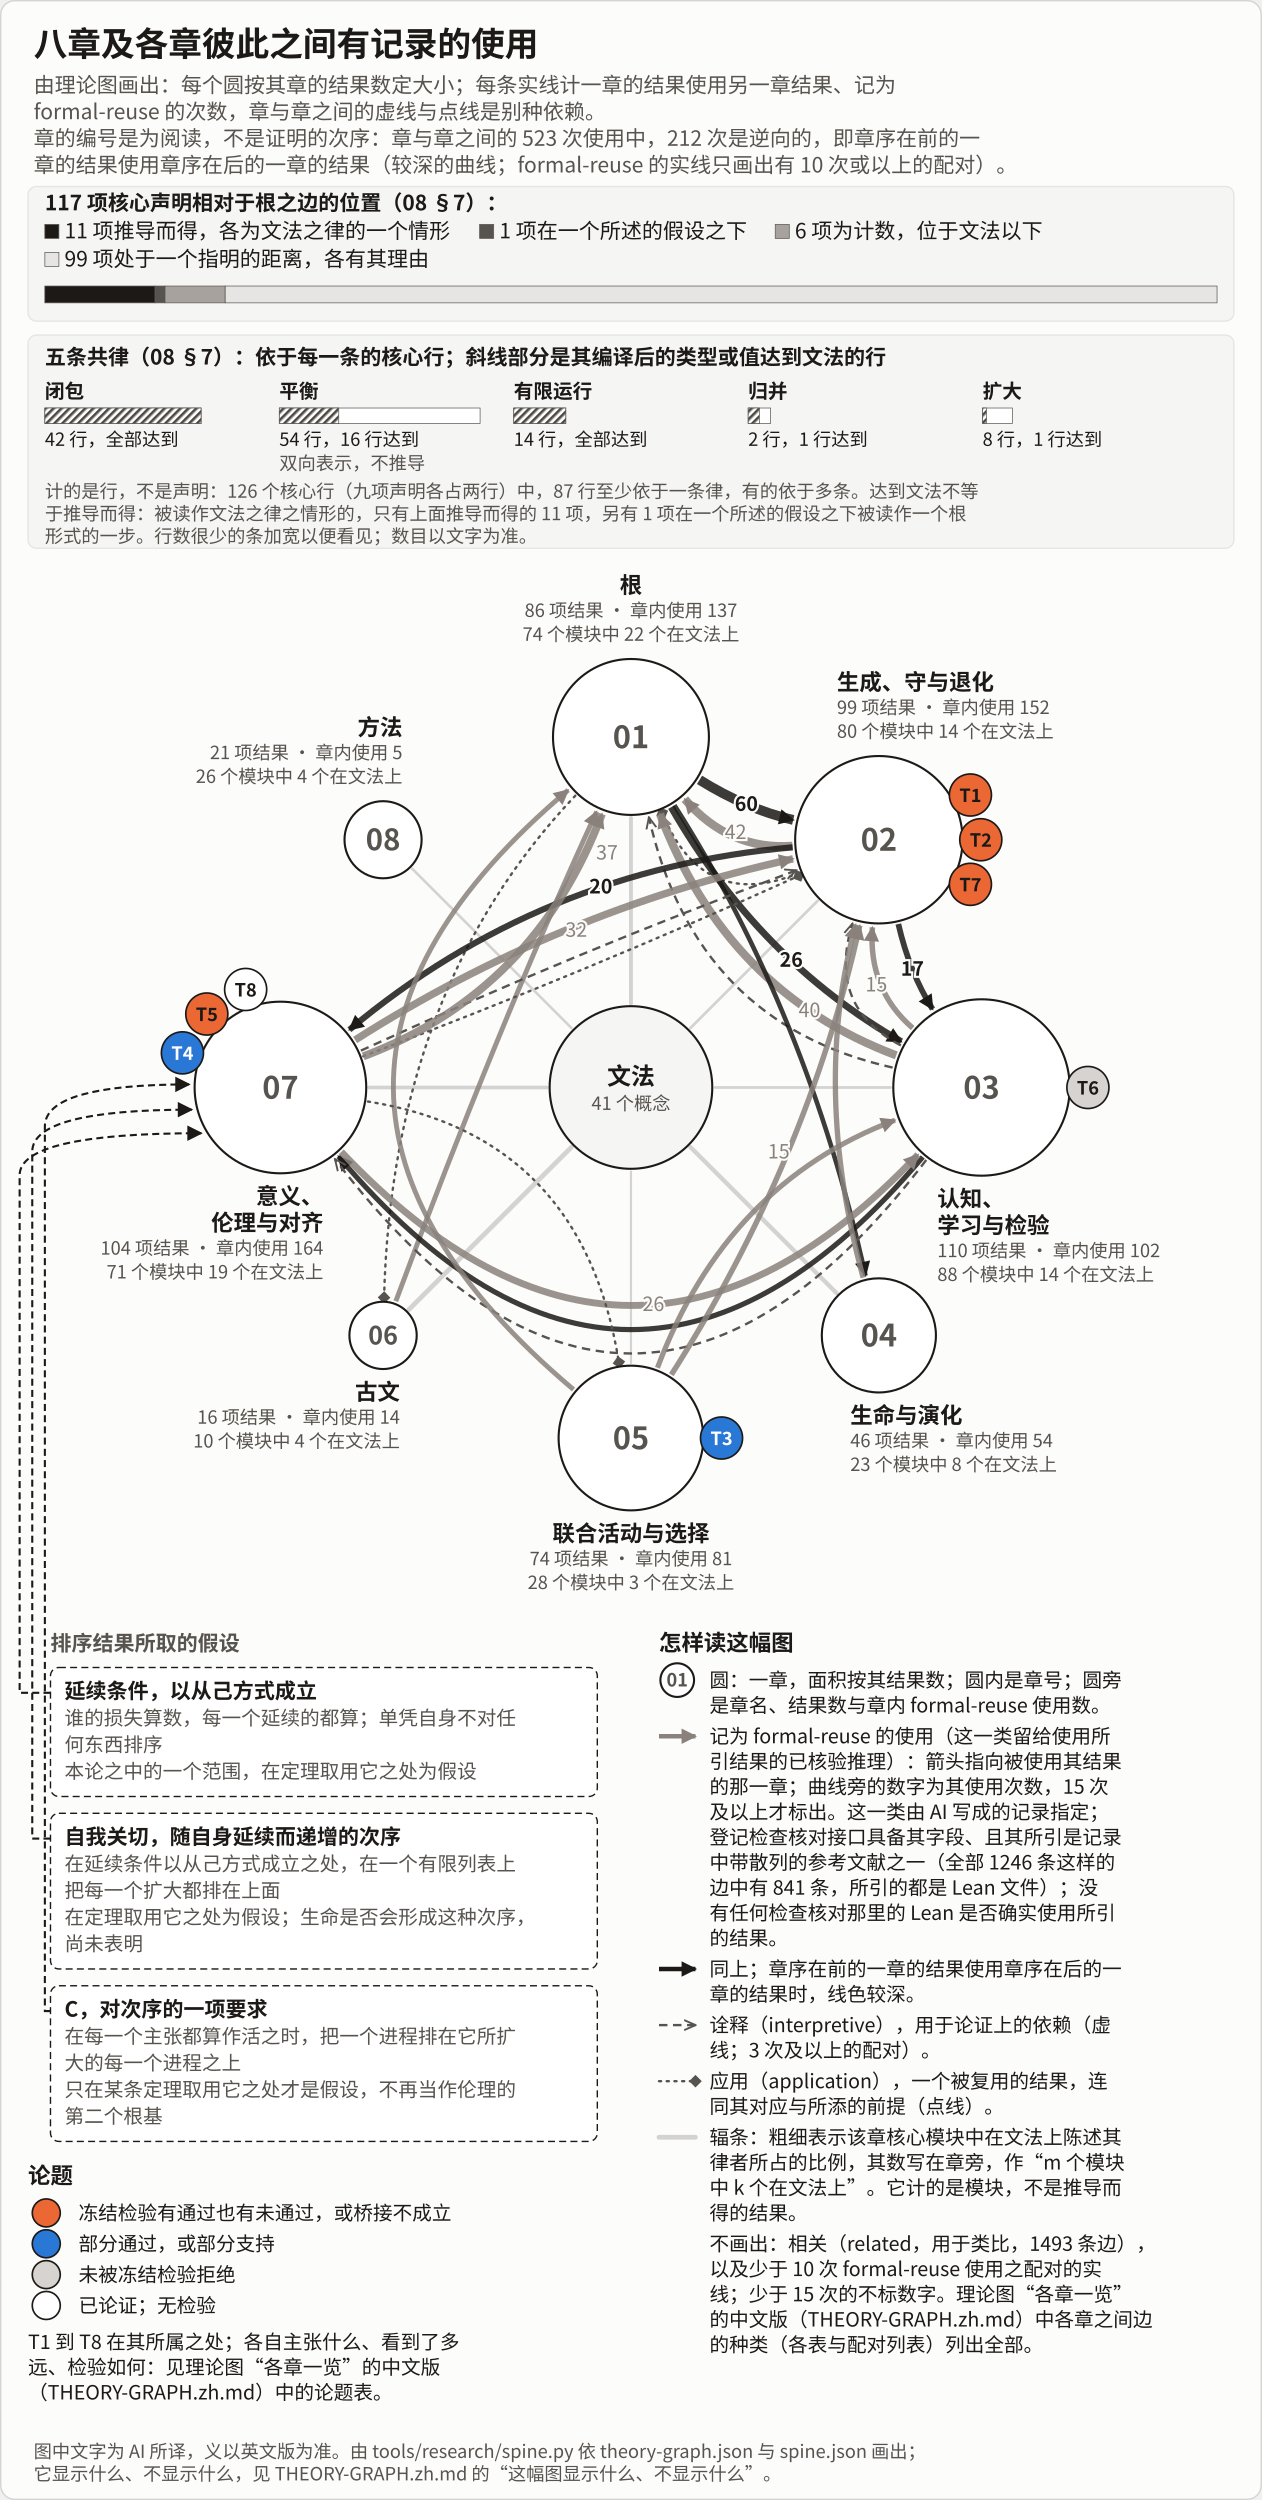
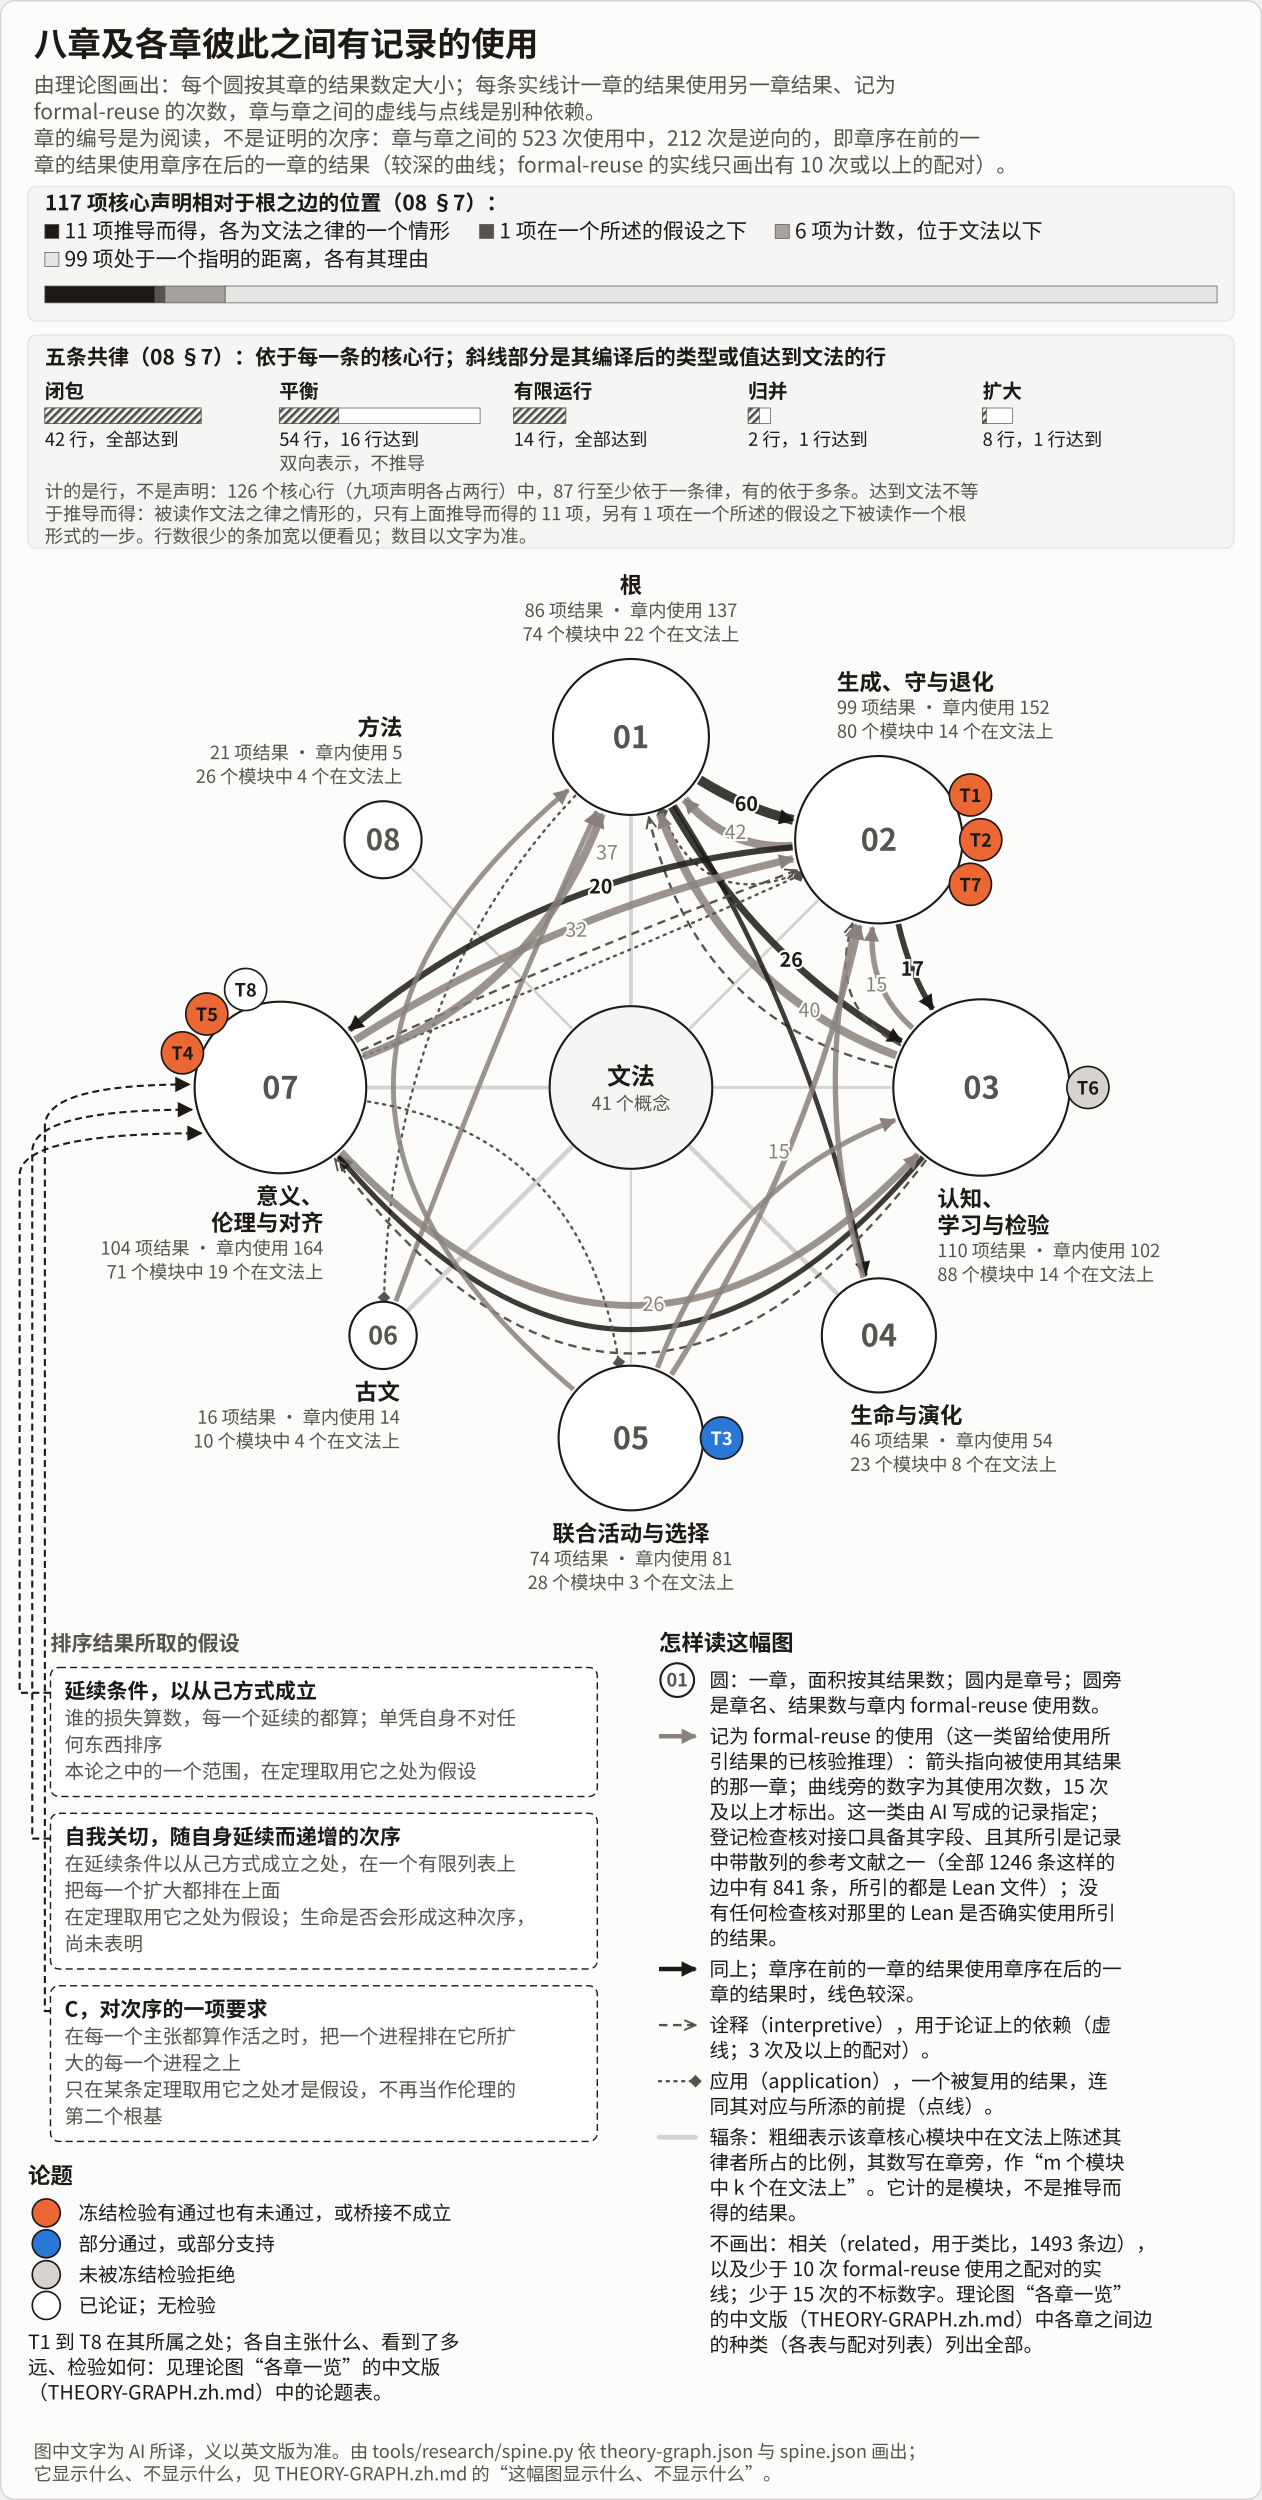
<svg xmlns="http://www.w3.org/2000/svg" viewBox="0 0 900 1783" width="900" height="1783" role="img" aria-labelledby="spine-title spine-desc" font-family="'PingFang SC', 'Hiragino Sans GB', 'Noto Sans CJK SC', 'Microsoft YaHei', sans-serif">
  <defs>
    <marker id="fwd" viewBox="0 0 10 10" refX="9" refY="5" markerWidth="11" markerHeight="11" markerUnits="userSpaceOnUse" orient="auto">
      <path d="M0,0 L10,5 L0,10 z" fill="#8a817c" />
    </marker>
    <marker id="back" viewBox="0 0 10 10" refX="9" refY="5" markerWidth="11" markerHeight="11" markerUnits="userSpaceOnUse" orient="auto">
      <path d="M0,0 L10,5 L0,10 z" fill="#1c1917" />
    </marker>
    <marker id="thin" viewBox="0 0 10 10" refX="9" refY="5" markerWidth="9" markerHeight="9" markerUnits="userSpaceOnUse" orient="auto">
      <path d="M0,1 L9,5 L0,9" fill="none" stroke="#57534e" stroke-width="1.5" />
    </marker>
    <marker id="diamond" viewBox="0 0 10 10" refX="5" refY="5" markerWidth="9" markerHeight="9" markerUnits="userSpaceOnUse" orient="auto">
      <path d="M5,0 L10,5 L5,10 L0,5 z" fill="#57534e" />
    </marker>
    <pattern id="reach" width="4" height="4" patternUnits="userSpaceOnUse" patternTransform="rotate(45)">
      <rect width="4" height="4" fill="#ffffff" />
      <rect width="2" height="4" fill="#57534e" />
    </pattern>
  </defs>
  <rect x="0.5" y="0.5" width="899" height="1782" rx="10" fill="#fcfcfb" stroke="#d6d3d1" />
  <text x="24" y="40" font-size="24" font-weight="bold" text-anchor="start" fill="#1c1917">八章及各章彼此之间有记录的使用</text>
  <text x="24" y="66" font-size="15" text-anchor="start" fill="#57534e">由理论图画出：每个圆按其章的结果数定大小；每条实线计一章的结果使用另一章结果、记为</text>
  <text x="24" y="85" font-size="15" text-anchor="start" fill="#57534e">formal-reuse 的次数，章与章之间的虚线与点线是别种依赖。</text>
  <text x="24" y="104" font-size="15" text-anchor="start" fill="#57534e">章的编号是为阅读，不是证明的次序：章与章之间的 523 次使用中，212 次是逆向的，即章序在前的一</text>
  <text x="24" y="123" font-size="15" text-anchor="start" fill="#57534e">章的结果使用章序在后的一章的结果（较深的曲线；formal-reuse 的实线只画出有 10 次或以上的配对）。</text>
  <rect x="20" y="133" width="860" height="96" rx="6" fill="#f5f5f4" stroke="#e7e5e4" />
  <text x="32" y="150" font-size="15" font-weight="bold" text-anchor="start" fill="#1c1917">117 项核心声明相对于根之边的位置（08 §7）：</text>
  <rect x="32" y="160" width="10" height="10" fill="#1c1917" stroke="#57534e" stroke-width="0.5" />
  <text x="46" y="170" font-size="15" text-anchor="start" fill="#1c1917">11 项推导而得，各为文法之律的一个情形</text>
  <rect x="342.1" y="160" width="10" height="10" fill="#57534e" stroke="#57534e" stroke-width="0.5" />
  <text x="356.1" y="170" font-size="15" text-anchor="start" fill="#1c1917">1 项在一个所述的假设之下</text>
  <rect x="552.9" y="160" width="10" height="10" fill="#a8a29e" stroke="#57534e" stroke-width="0.5" />
  <text x="566.9" y="170" font-size="15" text-anchor="start" fill="#1c1917">6 项为计数，位于文法以下</text>
  <rect x="32" y="180" width="10" height="10" fill="#e7e5e4" stroke="#57534e" stroke-width="0.5" />
  <text x="46" y="190" font-size="15" text-anchor="start" fill="#1c1917">99 项处于一个指明的距离，各有其理由</text>
  <rect x="32" y="204" width="78.6" height="12" fill="#1c1917" stroke="#57534e" stroke-width="0.5" />
  <rect x="110.6" y="204" width="7.1" height="12" fill="#57534e" stroke="#57534e" stroke-width="0.5" />
  <rect x="117.7" y="204" width="42.9" height="12" fill="#a8a29e" stroke="#57534e" stroke-width="0.5" />
  <rect x="160.6" y="204" width="707.4" height="12" fill="#e7e5e4" stroke="#57534e" stroke-width="0.5" />
  <rect x="20" y="239" width="860" height="152" rx="6" fill="#f5f5f4" stroke="#e7e5e4" />
  <text x="32" y="260" font-size="15" font-weight="bold" text-anchor="start" fill="#1c1917">五条共律（08 §7）：依于每一条的核心行；斜线部分是其编译后的类型或值达到文法的行</text>
  <text x="32" y="284" font-size="14" font-weight="bold" text-anchor="start" fill="#1c1917">闭包</text>
  <rect x="32" y="291" width="111.4" height="11" fill="#ffffff" stroke="#57534e" stroke-width="0.5" />
  <rect x="32" y="291" width="111.4" height="11" fill="url(#reach)" stroke="#57534e" stroke-width="0.5" />
  <text x="32" y="318" font-size="13" text-anchor="start" fill="#1c1917">42 行，全部达到</text>
  <text x="199.2" y="284" font-size="14" font-weight="bold" text-anchor="start" fill="#1c1917">平衡</text>
  <rect x="199.2" y="291" width="143.2" height="11" fill="#ffffff" stroke="#57534e" stroke-width="0.5" />
  <rect x="199.2" y="291" width="42.4" height="11" fill="url(#reach)" stroke="#57534e" stroke-width="0.5" />
  <text x="199.2" y="318" font-size="13" text-anchor="start" fill="#1c1917">54 行，16 行达到</text>
  <text x="199.2" y="335" font-size="13" text-anchor="start" fill="#57534e">双向表示，不推导</text>
  <text x="366.4" y="284" font-size="14" font-weight="bold" text-anchor="start" fill="#1c1917">有限运行</text>
  <rect x="366.4" y="291" width="37.1" height="11" fill="#ffffff" stroke="#57534e" stroke-width="0.5" />
  <rect x="366.4" y="291" width="37.1" height="11" fill="url(#reach)" stroke="#57534e" stroke-width="0.5" />
  <text x="366.4" y="318" font-size="13" text-anchor="start" fill="#1c1917">14 行，全部达到</text>
  <text x="533.6" y="284" font-size="14" font-weight="bold" text-anchor="start" fill="#1c1917">归并</text>
  <rect x="533.6" y="291" width="16" height="11" fill="#ffffff" stroke="#57534e" stroke-width="0.5" />
  <rect x="533.6" y="291" width="8" height="11" fill="url(#reach)" stroke="#57534e" stroke-width="0.5" />
  <text x="533.6" y="318" font-size="13" text-anchor="start" fill="#1c1917">2 行，1 行达到</text>
  <text x="700.8" y="284" font-size="14" font-weight="bold" text-anchor="start" fill="#1c1917">扩大</text>
  <rect x="700.8" y="291" width="21.2" height="11" fill="#ffffff" stroke="#57534e" stroke-width="0.5" />
  <rect x="700.8" y="291" width="2.7" height="11" fill="url(#reach)" stroke="#57534e" stroke-width="0.5" />
  <text x="700.8" y="318" font-size="13" text-anchor="start" fill="#1c1917">8 行，1 行达到</text>
  <text x="32" y="355" font-size="13" text-anchor="start" fill="#57534e">计的是行，不是声明：126 个核心行（九项声明各占两行）中，87 行至少依于一条律，有的依于多条。达到文法不等</text>
  <text x="32" y="371" font-size="13" text-anchor="start" fill="#57534e">于推导而得：被读作文法之律之情形的，只有上面推导而得的 11 项，另有 1 项在一个所述的假设之下被读作一个根</text>
  <text x="32" y="387" font-size="13" text-anchor="start" fill="#57534e">形式的一步。行数很少的条加宽以便看见；数目以文字为准。</text>
  <line x1="450" y1="583.3" x2="450" y2="715.6" stroke="#a8a29e" stroke-opacity="0.45" stroke-width="2.8" stroke-linecap="round" />
  <line x1="583.1" y1="642.5" x2="492.4" y2="733.2" stroke="#a8a29e" stroke-opacity="0.45" stroke-width="2" stroke-linecap="round" />
  <line x1="635.1" y1="775.6" x2="510" y2="775.6" stroke="#a8a29e" stroke-opacity="0.45" stroke-width="2" stroke-linecap="round" />
  <line x1="596.6" y1="922.2" x2="492.4" y2="818.1" stroke="#a8a29e" stroke-opacity="0.45" stroke-width="3.1" stroke-linecap="round" />
  <line x1="450" y1="972" x2="450" y2="835.6" stroke="#a8a29e" stroke-opacity="0.45" stroke-width="1.6" stroke-linecap="round" />
  <line x1="291.6" y1="934" x2="407.6" y2="818.1" stroke="#a8a29e" stroke-opacity="0.45" stroke-width="3.4" stroke-linecap="round" />
  <line x1="263.2" y1="775.6" x2="390" y2="775.6" stroke="#a8a29e" stroke-opacity="0.45" stroke-width="2.6" stroke-linecap="round" />
  <line x1="294.1" y1="619.7" x2="407.6" y2="733.2" stroke="#a8a29e" stroke-opacity="0.45" stroke-width="1.9" stroke-linecap="round" />
  <circle cx="450" cy="775.6" r="58" fill="#f5f5f4" stroke="#1c1917" stroke-width="1.5" />
  <text x="450" y="773.6" font-size="17" font-weight="bold" text-anchor="middle" fill="#1c1917">文法</text>
  <text x="450" y="791.6" font-size="13" text-anchor="middle" fill="#57534e">41 个概念</text>
  <path d="M498.9,556.2 Q532.3,577 565.7,584.8" fill="none" stroke="#1c1917" stroke-opacity="0.85" stroke-width="7" marker-end="url(#back)" />
  <path d="M565.2,603.3 Q520,606.6 488.4,570" fill="none" stroke="#8a817c" stroke-opacity="0.85" stroke-width="6" marker-end="url(#fwd)" />
  <path d="M569.8,622.6 Q501.7,650.9 472.3,579.9" fill="none" stroke="#57534e" stroke-width="1.7" stroke-dasharray="1.5 4" stroke-linecap="round" marker-end="url(#diamond)" />
  <path d="M478.7,575.7 Q541.1,684.6 642.8,742.9" fill="none" stroke="#1c1917" stroke-opacity="0.85" stroke-width="4.9" marker-end="url(#back)" />
  <path d="M639.2,752.7 Q518.4,707.2 470.7,580.5" fill="none" stroke="#8a817c" stroke-opacity="0.85" stroke-width="5.9" marker-end="url(#fwd)" />
  <path d="M636.6,761.4 Q495.8,729.8 462.8,582.9" fill="none" stroke="#57534e" stroke-width="1.7" stroke-dasharray="6 4" marker-end="url(#thin)" />
  <path d="M481,574.3 Q576,723.5 617.3,909.8" fill="none" stroke="#1c1917" stroke-opacity="0.85" stroke-width="3.3" marker-end="url(#back)" />
  <path d="M410.3,567.5 Q279.7,705.1 273.9,925.4" fill="none" stroke="#57534e" stroke-width="1.7" stroke-dasharray="1.5 4" stroke-linecap="round" marker-end="url(#diamond)" />
  <path d="M282.3,928 Q353.6,735.7 425.5,578.9" fill="none" stroke="#8a817c" stroke-opacity="0.85" stroke-width="3.5" marker-end="url(#fwd)" />
  <path d="M640.7,659 Q648.6,693.4 665.1,719.7" fill="none" stroke="#1c1917" stroke-opacity="0.85" stroke-width="4.1" marker-end="url(#back)" />
  <path d="M650.9,733.2 Q619,705.6 622.2,661.4" fill="none" stroke="#8a817c" stroke-opacity="0.85" stroke-width="3.9" marker-end="url(#fwd)" />
  <path d="M642.5,745.6 Q589.5,717.9 608,658.7" fill="none" stroke="#57534e" stroke-width="1.7" stroke-dasharray="6 4" marker-end="url(#thin)" />
  <path d="M565.3,604.3 Q385.6,620.1 249.2,734.4" fill="none" stroke="#1c1917" stroke-opacity="0.85" stroke-width="4.4" marker-end="url(#back)" />
  <path d="M253.3,741.7 Q397.8,649.7 565.6,612.5" fill="none" stroke="#8a817c" stroke-opacity="0.85" stroke-width="5.3" marker-end="url(#fwd)" />
  <path d="M257.4,749.3 Q410.1,679.3 568,620.7" fill="none" stroke="#57534e" stroke-width="1.7" stroke-dasharray="6 4" marker-end="url(#thin)" />
  <path d="M259.1,753.3 Q416.2,694 569.6,624.7" fill="none" stroke="#57534e" stroke-width="1.7" stroke-dasharray="1.5 4" stroke-linecap="round" marker-end="url(#diamond)" />
  <path d="M658.1,825.2 Q450,1071.6 241.4,824.7" fill="none" stroke="#1c1917" stroke-opacity="0.85" stroke-width="3.7" marker-end="url(#back)" />
  <path d="M660.6,827.3 Q450,1103.6 238.9,826.7" fill="none" stroke="#57534e" stroke-width="1.7" stroke-dasharray="6 4" marker-end="url(#thin)" />
  <path d="M243.4,821.5 Q450,1039.6 654.7,823.5" fill="none" stroke="#8a817c" stroke-opacity="0.85" stroke-width="4.9" marker-end="url(#fwd)" />
  <path d="M615.6,911.2 Q578.8,775.6 610.3,659.4" fill="none" stroke="#8a817c" stroke-opacity="0.85" stroke-width="3.8" marker-end="url(#fwd)" />
  <path d="M409,991 Q154,775.6 405.2,563.5" fill="none" stroke="#8a817c" stroke-opacity="0.85" stroke-width="3.5" marker-end="url(#fwd)" />
  <path d="M478.8,980.4 Q576,827.8 613.2,660.1" fill="none" stroke="#8a817c" stroke-opacity="0.85" stroke-width="3.9" marker-end="url(#fwd)" />
  <path d="M468.9,975.5 Q518.4,844.1 638.3,798.9" fill="none" stroke="#8a817c" stroke-opacity="0.85" stroke-width="3.7" marker-end="url(#fwd)" />
  <path d="M259.1,753.4 Q381.6,707.2 429.3,580.5" fill="none" stroke="#8a817c" stroke-opacity="0.85" stroke-width="5.7" marker-end="url(#fwd)" />
  <path d="M262.4,785.6 Q415.5,810.1 441.4,971.7" fill="none" stroke="#57534e" stroke-width="1.7" stroke-dasharray="1.5 4" stroke-linecap="round" marker-end="url(#diamond)" />
  <circle cx="450" cy="525.6" r="55.6" fill="#ffffff" stroke="#1c1917" stroke-width="1.5" />
  <text x="450" y="533.6" font-size="22" font-weight="bold" text-anchor="middle" fill="#57534e">01</text>
  <text x="450" y="423" font-size="16" font-weight="bold" text-anchor="middle" fill="#1c1917" stroke="#fcfcfb" stroke-width="3" paint-order="stroke">根</text>
  <text x="450" y="440" font-size="13" text-anchor="middle" fill="#57534e" stroke="#fcfcfb" stroke-width="3" paint-order="stroke">86 项结果 · 章内使用 137</text>
  <text x="450" y="457" font-size="13" text-anchor="middle" fill="#57534e" stroke="#fcfcfb" stroke-width="3" paint-order="stroke">74 个模块中 22 个在文法上</text>
  <circle cx="626.8" cy="598.9" r="59.7" fill="#ffffff" stroke="#1c1917" stroke-width="1.5" />
  <text x="626.8" y="606.8" font-size="22" font-weight="bold" text-anchor="middle" fill="#57534e">02</text>
  <text x="596.9" y="492.2" font-size="16" font-weight="bold" text-anchor="start" fill="#1c1917" stroke="#fcfcfb" stroke-width="3" paint-order="stroke">生成、守与退化</text>
  <text x="596.9" y="509.2" font-size="13" text-anchor="start" fill="#57534e" stroke="#fcfcfb" stroke-width="3" paint-order="stroke">99 项结果 · 章内使用 152</text>
  <text x="596.9" y="526.2" font-size="13" text-anchor="start" fill="#57534e" stroke="#fcfcfb" stroke-width="3" paint-order="stroke">80 个模块中 14 个在文法上</text>
  <circle cx="700" cy="775.6" r="62.9" fill="#ffffff" stroke="#1c1917" stroke-width="1.5" />
  <text x="700" y="783.6" font-size="22" font-weight="bold" text-anchor="middle" fill="#57534e">03</text>
  <text x="668.5" y="860.6" font-size="16" font-weight="bold" text-anchor="start" fill="#1c1917" stroke="#fcfcfb" stroke-width="3" paint-order="stroke">认知、</text>
  <text x="668.5" y="879.6" font-size="16" font-weight="bold" text-anchor="start" fill="#1c1917" stroke="#fcfcfb" stroke-width="3" paint-order="stroke">学习与检验</text>
  <text x="668.5" y="896.6" font-size="13" text-anchor="start" fill="#57534e" stroke="#fcfcfb" stroke-width="3" paint-order="stroke">110 项结果 · 章内使用 102</text>
  <text x="668.5" y="913.6" font-size="13" text-anchor="start" fill="#57534e" stroke="#fcfcfb" stroke-width="3" paint-order="stroke">88 个模块中 14 个在文法上</text>
  <circle cx="626.8" cy="952.4" r="40.7" fill="#ffffff" stroke="#1c1917" stroke-width="1.5" />
  <text x="626.8" y="960.3" font-size="22" font-weight="bold" text-anchor="middle" fill="#57534e">04</text>
  <text x="606.4" y="1015.1" font-size="16" font-weight="bold" text-anchor="start" fill="#1c1917" stroke="#fcfcfb" stroke-width="3" paint-order="stroke">生命与演化</text>
  <text x="606.4" y="1032.1" font-size="13" text-anchor="start" fill="#57534e" stroke="#fcfcfb" stroke-width="3" paint-order="stroke">46 项结果 · 章内使用 54</text>
  <text x="606.4" y="1049.1" font-size="13" text-anchor="start" fill="#57534e" stroke="#fcfcfb" stroke-width="3" paint-order="stroke">23 个模块中 8 个在文法上</text>
  <circle cx="450" cy="1025.6" r="51.6" fill="#ffffff" stroke="#1c1917" stroke-width="1.5" />
  <text x="450" y="1033.6" font-size="22" font-weight="bold" text-anchor="middle" fill="#57534e">05</text>
  <text x="450" y="1099.3" font-size="16" font-weight="bold" text-anchor="middle" fill="#1c1917" stroke="#fcfcfb" stroke-width="3" paint-order="stroke">联合活动与选择</text>
  <text x="450" y="1116.3" font-size="13" text-anchor="middle" fill="#57534e" stroke="#fcfcfb" stroke-width="3" paint-order="stroke">74 项结果 · 章内使用 81</text>
  <text x="450" y="1133.3" font-size="13" text-anchor="middle" fill="#57534e" stroke="#fcfcfb" stroke-width="3" paint-order="stroke">28 个模块中 3 个在文法上</text>
  <circle cx="273.2" cy="952.4" r="24" fill="#ffffff" stroke="#1c1917" stroke-width="1.5" />
  <text x="273.2" y="958.9" font-size="18" font-weight="bold" text-anchor="middle" fill="#57534e">06</text>
  <text x="285.2" y="998.4" font-size="16" font-weight="bold" text-anchor="end" fill="#1c1917" stroke="#fcfcfb" stroke-width="3" paint-order="stroke">古文</text>
  <text x="285.2" y="1015.4" font-size="13" text-anchor="end" fill="#57534e" stroke="#fcfcfb" stroke-width="3" paint-order="stroke">16 项结果 · 章内使用 14</text>
  <text x="285.2" y="1032.4" font-size="13" text-anchor="end" fill="#57534e" stroke="#fcfcfb" stroke-width="3" paint-order="stroke">10 个模块中 4 个在文法上</text>
  <circle cx="200" cy="775.6" r="61.2" fill="#ffffff" stroke="#1c1917" stroke-width="1.5" />
  <text x="200" y="783.6" font-size="22" font-weight="bold" text-anchor="middle" fill="#57534e">07</text>
  <text x="230.6" y="858.8" font-size="16" font-weight="bold" text-anchor="end" fill="#1c1917" stroke="#fcfcfb" stroke-width="3" paint-order="stroke">意义、</text>
  <text x="230.6" y="877.8" font-size="16" font-weight="bold" text-anchor="end" fill="#1c1917" stroke="#fcfcfb" stroke-width="3" paint-order="stroke">伦理与对齐</text>
  <text x="230.6" y="894.8" font-size="13" text-anchor="end" fill="#57534e" stroke="#fcfcfb" stroke-width="3" paint-order="stroke">104 项结果 · 章内使用 164</text>
  <text x="230.6" y="911.8" font-size="13" text-anchor="end" fill="#57534e" stroke="#fcfcfb" stroke-width="3" paint-order="stroke">71 个模块中 19 个在文法上</text>
  <circle cx="273.2" cy="598.9" r="27.5" fill="#ffffff" stroke="#1c1917" stroke-width="1.5" />
  <text x="273.2" y="606.4" font-size="21" font-weight="bold" text-anchor="middle" fill="#57534e">08</text>
  <text x="287" y="524.4" font-size="16" font-weight="bold" text-anchor="end" fill="#1c1917" stroke="#fcfcfb" stroke-width="3" paint-order="stroke">方法</text>
  <text x="287" y="541.4" font-size="13" text-anchor="end" fill="#57534e" stroke="#fcfcfb" stroke-width="3" paint-order="stroke">21 项结果 · 章内使用 5</text>
  <text x="287" y="558.4" font-size="13" text-anchor="end" fill="#57534e" stroke="#fcfcfb" stroke-width="3" paint-order="stroke">26 个模块中 4 个在文法上</text>
  <circle cx="692.1" cy="567" r="15" fill="#eb6834" stroke="#1c1917" stroke-width="1.2" />
  <text x="692.1" y="572" font-size="13" font-weight="bold" text-anchor="middle" fill="#1c1917">T1</text>
  <circle cx="699.5" cy="598.9" r="15" fill="#eb6834" stroke="#1c1917" stroke-width="1.2" />
  <text x="699.5" y="603.9" font-size="13" font-weight="bold" text-anchor="middle" fill="#1c1917">T2</text>
  <circle cx="692.1" cy="630.7" r="15" fill="#eb6834" stroke="#1c1917" stroke-width="1.2" />
  <text x="692.1" y="635.7" font-size="13" font-weight="bold" text-anchor="middle" fill="#1c1917">T7</text>
  <circle cx="514.6" cy="1025.6" r="15" fill="#2a78d6" stroke="#1c1917" stroke-width="1.2" />
  <text x="514.6" y="1030.6" font-size="13" font-weight="bold" text-anchor="middle" fill="#ffffff">T3</text>
-   <circle cx="130.1" cy="750.9" r="15" fill="#2a78d6" stroke="#1c1917" stroke-width="1.2" />
-   <text x="130.1" y="755.9" font-size="13" font-weight="bold" text-anchor="middle" fill="#ffffff">T4</text>
+   <circle cx="130.1" cy="750.9" r="15" fill="#eb6834" stroke="#1c1917" stroke-width="1.2" />
+   <text x="130.1" y="755.9" font-size="13" font-weight="bold" text-anchor="middle" fill="#1c1917">T4</text>
  <circle cx="147.5" cy="723.2" r="15" fill="#eb6834" stroke="#1c1917" stroke-width="1.2" />
  <text x="147.5" y="728.2" font-size="13" font-weight="bold" text-anchor="middle" fill="#1c1917">T5</text>
  <circle cx="175.2" cy="705.7" r="15" fill="#ffffff" stroke="#1c1917" stroke-width="1.2" />
  <text x="175.2" y="710.7" font-size="13" font-weight="bold" text-anchor="middle" fill="#1c1917">T8</text>
  <circle cx="775.9" cy="775.6" r="15" fill="#d6d3d1" stroke="#1c1917" stroke-width="1.2" />
  <text x="775.9" y="780.6" font-size="13" font-weight="bold" text-anchor="middle" fill="#1c1917">T6</text>
  <text x="532.3" y="578.3" font-size="14" font-weight="bold" text-anchor="middle" fill="#1c1917" stroke="#fcfcfb" stroke-width="3" paint-order="stroke">60</text>
  <text x="524.6" y="598.4" font-size="14" text-anchor="middle" fill="#8a817c" stroke="#fcfcfb" stroke-width="3" paint-order="stroke">42</text>
  <text x="577.3" y="725.4" font-size="14" text-anchor="middle" fill="#8a817c" stroke="#fcfcfb" stroke-width="3" paint-order="stroke">40</text>
  <text x="432.9" y="613" font-size="14" text-anchor="middle" fill="#8a817c" stroke="#fcfcfb" stroke-width="3" paint-order="stroke">37</text>
  <text x="411" y="668.1" font-size="14" text-anchor="middle" fill="#8a817c" stroke="#fcfcfb" stroke-width="3" paint-order="stroke">32</text>
  <text x="564.3" y="689.5" font-size="14" font-weight="bold" text-anchor="middle" fill="#1c1917" stroke="#fcfcfb" stroke-width="3" paint-order="stroke">26</text>
  <text x="466" y="935" font-size="14" text-anchor="middle" fill="#8a817c" stroke="#fcfcfb" stroke-width="3" paint-order="stroke">26</text>
  <text x="428.5" y="637.2" font-size="14" font-weight="bold" text-anchor="middle" fill="#1c1917" stroke="#fcfcfb" stroke-width="3" paint-order="stroke">20</text>
  <text x="650.7" y="695.9" font-size="14" font-weight="bold" text-anchor="middle" fill="#1c1917" stroke="#fcfcfb" stroke-width="3" paint-order="stroke">17</text>
  <text x="625" y="707.1" font-size="14" text-anchor="middle" fill="#8a817c" stroke="#fcfcfb" stroke-width="3" paint-order="stroke">15</text>
  <text x="555.4" y="826.2" font-size="14" text-anchor="middle" fill="#8a817c" stroke="#fcfcfb" stroke-width="3" paint-order="stroke">15</text>
  <text x="36" y="1177.3" font-size="15" font-weight="bold" text-anchor="start" fill="#57534e">排序结果所取的假设</text>
  <rect x="36" y="1189.256" width="390" height="92" rx="6" fill="#ffffff" stroke="#1c1917" stroke-dasharray="5 3" />
  <text x="46" y="1211.3" font-size="15" font-weight="bold" text-anchor="start" fill="#1c1917">延续条件，以从己方式成立</text>
  <text x="46" y="1230.3" font-size="14" text-anchor="start" fill="#57534e">谁的损失算数，每一个延续的都算；单凭自身不对任</text>
  <text x="46" y="1249.3" font-size="14" text-anchor="start" fill="#57534e">何东西排序</text>
  <text x="46" y="1268.3" font-size="14" text-anchor="start" fill="#57534e">本论之中的一个范围，在定理取用它之处为假设</text>
  <path d="M36,1207.3 L14,1207.3 L14,838.2 Q14,808.2 143.5,808.2" fill="none" stroke="#1c1917" stroke-width="1.5" stroke-dasharray="5 3" marker-end="url(#back)" />
  <rect x="36" y="1293.256" width="390" height="111" rx="6" fill="#ffffff" stroke="#1c1917" stroke-dasharray="5 3" />
  <text x="46" y="1315.3" font-size="15" font-weight="bold" text-anchor="start" fill="#1c1917">自我关切，随自身延续而递增的次序</text>
  <text x="46" y="1334.3" font-size="14" text-anchor="start" fill="#57534e">在延续条件以从己方式成立之处，在一个有限列表上</text>
  <text x="46" y="1353.3" font-size="14" text-anchor="start" fill="#57534e">把每一个扩大都排在上面</text>
  <text x="46" y="1372.3" font-size="14" text-anchor="start" fill="#57534e">在定理取用它之处为假设；生命是否会形成这种次序，</text>
  <text x="46" y="1391.3" font-size="14" text-anchor="start" fill="#57534e">尚未表明</text>
  <path d="M36,1311.3 L23,1311.3 L23,821.4 Q23,791.4 136.7,791.4" fill="none" stroke="#1c1917" stroke-width="1.5" stroke-dasharray="5 3" marker-end="url(#back)" />
  <rect x="36" y="1416.256" width="390" height="111" rx="6" fill="#ffffff" stroke="#1c1917" stroke-dasharray="5 3" />
  <text x="46" y="1438.3" font-size="15" font-weight="bold" text-anchor="start" fill="#1c1917">C，对次序的一项要求</text>
  <text x="46" y="1457.3" font-size="14" text-anchor="start" fill="#57534e">在每一个主张都算作活之时，把一个进程排在它所扩</text>
  <text x="46" y="1476.3" font-size="14" text-anchor="start" fill="#57534e">大的每一个进程之上</text>
  <text x="46" y="1495.3" font-size="14" text-anchor="start" fill="#57534e">只在某条定理取用它之处才是假设，不再当作伦理的</text>
  <text x="46" y="1514.3" font-size="14" text-anchor="start" fill="#57534e">第二个根基</text>
  <path d="M36,1434.3 L32,1434.3 L32,803.4 Q32,773.4 134.9,773.4" fill="none" stroke="#1c1917" stroke-width="1.5" stroke-dasharray="5 3" marker-end="url(#back)" />
  <text x="20" y="1557.3" font-size="16" font-weight="bold" text-anchor="start" fill="#1c1917">论题</text>
  <circle cx="33" cy="1578.256" r="10" fill="#eb6834" stroke="#1c1917" stroke-width="1.2" />
  <text x="56" y="1583.3" font-size="14" text-anchor="start" fill="#1c1917">冻结检验有通过也有未通过，或桥接不成立</text>
  <circle cx="33" cy="1600.256" r="10" fill="#2a78d6" stroke="#1c1917" stroke-width="1.2" />
  <text x="56" y="1605.3" font-size="14" text-anchor="start" fill="#1c1917">部分通过，或部分支持</text>
  <circle cx="33" cy="1622.256" r="10" fill="#d6d3d1" stroke="#1c1917" stroke-width="1.2" />
  <text x="56" y="1627.3" font-size="14" text-anchor="start" fill="#1c1917">未被冻结检验拒绝</text>
  <circle cx="33" cy="1644.256" r="10" fill="#ffffff" stroke="#1c1917" stroke-width="1.2" />
  <text x="56" y="1649.3" font-size="14" text-anchor="start" fill="#1c1917">已论证；无检验</text>
  <text x="20" y="1675.3" font-size="14" text-anchor="start" fill="#1c1917">T1 到 T8 在其所属之处；各自主张什么、看到了多</text>
  <text x="20" y="1693.3" font-size="14" text-anchor="start" fill="#1c1917">远、检验如何：见理论图“各章一览”的中文版</text>
  <text x="20" y="1711.3" font-size="14" text-anchor="start" fill="#1c1917">（THEORY-GRAPH.zh.md）中的论题表。</text>
  <text x="470" y="1177.3" font-size="16" font-weight="bold" text-anchor="start" fill="#1c1917">怎样读这幅图</text>
  <circle cx="483" cy="1198.256" r="12" fill="#ffffff" stroke="#1c1917" stroke-width="1.5" />
  <text x="483" y="1202.8" font-size="13" font-weight="bold" text-anchor="middle" fill="#57534e">01</text>
  <text x="506" y="1203.3" font-size="14" text-anchor="start" fill="#1c1917">圆：一章，面积按其结果数；圆内是章号；圆旁</text>
  <text x="506" y="1221.3" font-size="14" text-anchor="start" fill="#1c1917">是章名、结果数与章内 formal-reuse 使用数。</text>
  <line x1="470" y1="1238.3" x2="496" y2="1238.3" stroke="#8a817c" stroke-width="3.2" marker-end="url(#fwd)" />
  <text x="506" y="1243.3" font-size="14" text-anchor="start" fill="#1c1917">记为 formal-reuse 的使用（这一类留给使用所</text>
  <text x="506" y="1261.3" font-size="14" text-anchor="start" fill="#1c1917">引结果的已核验推理）：箭头指向被使用其结果</text>
  <text x="506" y="1279.3" font-size="14" text-anchor="start" fill="#1c1917">的那一章；曲线旁的数字为其使用次数，15 次</text>
  <text x="506" y="1297.3" font-size="14" text-anchor="start" fill="#1c1917">及以上才标出。这一类由 AI 写成的记录指定；</text>
  <text x="506" y="1315.3" font-size="14" text-anchor="start" fill="#1c1917">登记检查核对接口具备其字段、且其所引是记录</text>
  <text x="506" y="1333.3" font-size="14" text-anchor="start" fill="#1c1917">中带散列的参考文献之一（全部 1246 条这样的</text>
  <text x="506" y="1351.3" font-size="14" text-anchor="start" fill="#1c1917">边中有 841 条，所引的都是 Lean 文件）；没</text>
  <text x="506" y="1369.3" font-size="14" text-anchor="start" fill="#1c1917">有任何检查核对那里的 Lean 是否确实使用所引</text>
  <text x="506" y="1387.3" font-size="14" text-anchor="start" fill="#1c1917">的结果。</text>
  <line x1="470" y1="1404.3" x2="496" y2="1404.3" stroke="#1c1917" stroke-width="3.2" marker-end="url(#back)" />
  <text x="506" y="1409.3" font-size="14" text-anchor="start" fill="#1c1917">同上；章序在前的一章的结果使用章序在后的一</text>
  <text x="506" y="1427.3" font-size="14" text-anchor="start" fill="#1c1917">章的结果时，线色较深。</text>
  <line x1="470" y1="1444.3" x2="496" y2="1444.3" stroke="#57534e" stroke-width="1.7" stroke-dasharray="6 4" marker-end="url(#thin)" />
  <text x="506" y="1449.3" font-size="14" text-anchor="start" fill="#1c1917">诠释（interpretive），用于论证上的依赖（虚</text>
  <text x="506" y="1467.3" font-size="14" text-anchor="start" fill="#1c1917">线；3 次及以上的配对）。</text>
  <line x1="470" y1="1484.3" x2="496" y2="1484.3" stroke="#57534e" stroke-width="1.7" stroke-dasharray="1.5 4" stroke-linecap="round" marker-end="url(#diamond)" />
  <text x="506" y="1489.3" font-size="14" text-anchor="start" fill="#1c1917">应用（application），一个被复用的结果，连</text>
  <text x="506" y="1507.3" font-size="14" text-anchor="start" fill="#1c1917">同其对应与所添的前提（点线）。</text>
  <line x1="470" y1="1524.3" x2="496" y2="1524.3" stroke="#a8a29e" stroke-opacity="0.45" stroke-width="3.4" stroke-linecap="round" />
  <text x="506" y="1529.3" font-size="14" text-anchor="start" fill="#1c1917">辐条：粗细表示该章核心模块中在文法上陈述其</text>
  <text x="506" y="1547.3" font-size="14" text-anchor="start" fill="#1c1917">律者所占的比例，其数写在章旁，作“m 个模块</text>
  <text x="506" y="1565.3" font-size="14" text-anchor="start" fill="#1c1917">中 k 个在文法上”。它计的是模块，不是推导而</text>
  <text x="506" y="1583.3" font-size="14" text-anchor="start" fill="#1c1917">得的结果。</text>
  <text x="506" y="1605.3" font-size="14" text-anchor="start" fill="#1c1917">不画出：相关（related，用于类比，1493 条边），</text>
  <text x="506" y="1623.3" font-size="14" text-anchor="start" fill="#1c1917">以及少于 10 次 formal-reuse 使用之配对的实</text>
  <text x="506" y="1641.3" font-size="14" text-anchor="start" fill="#1c1917">线；少于 15 次的不标数字。理论图“各章一览”</text>
  <text x="506" y="1659.3" font-size="14" text-anchor="start" fill="#1c1917">的中文版（THEORY-GRAPH.zh.md）中各章之间边</text>
  <text x="506" y="1677.3" font-size="14" text-anchor="start" fill="#1c1917">的种类（各表与配对列表）列出全部。</text>
  <text x="24" y="1753" font-size="13" text-anchor="start" fill="#57534e">图中文字为 AI 所译，义以英文版为准。由 tools/research/spine.py 依 theory-graph.json 与 spine.json 画出；</text>
  <text x="24" y="1769" font-size="13" text-anchor="start" fill="#57534e">它显示什么、不显示什么，见 THEORY-GRAPH.zh.md 的“这幅图显示什么、不显示什么”。</text>
</svg>
